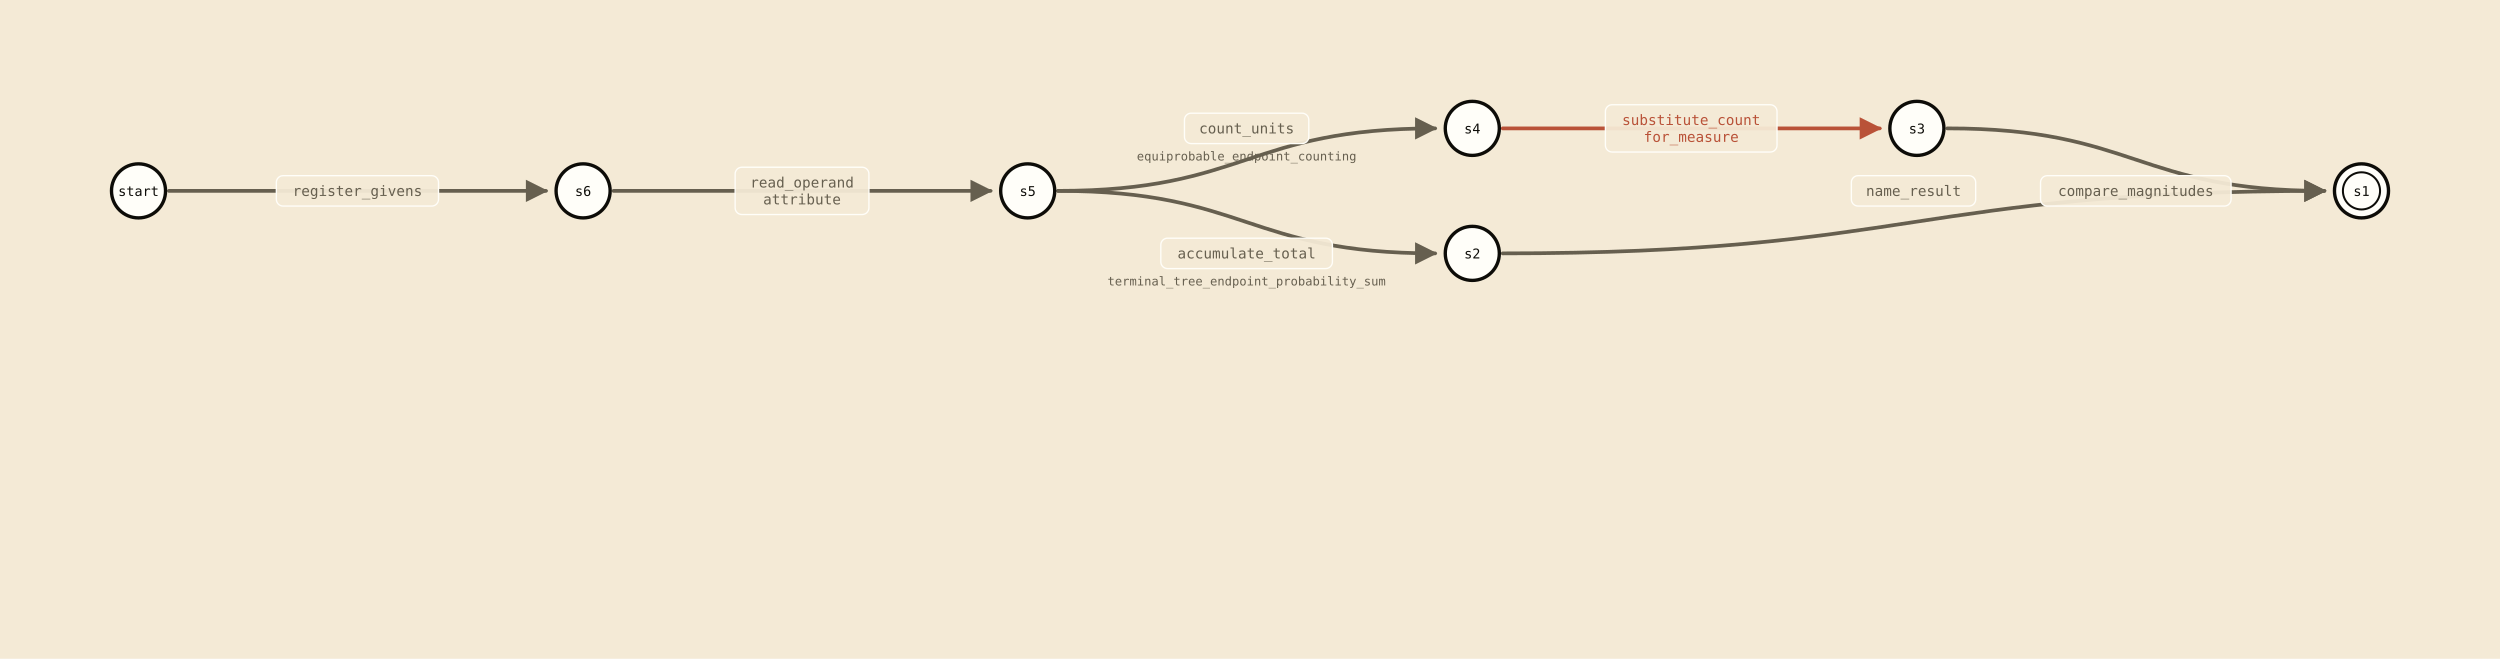
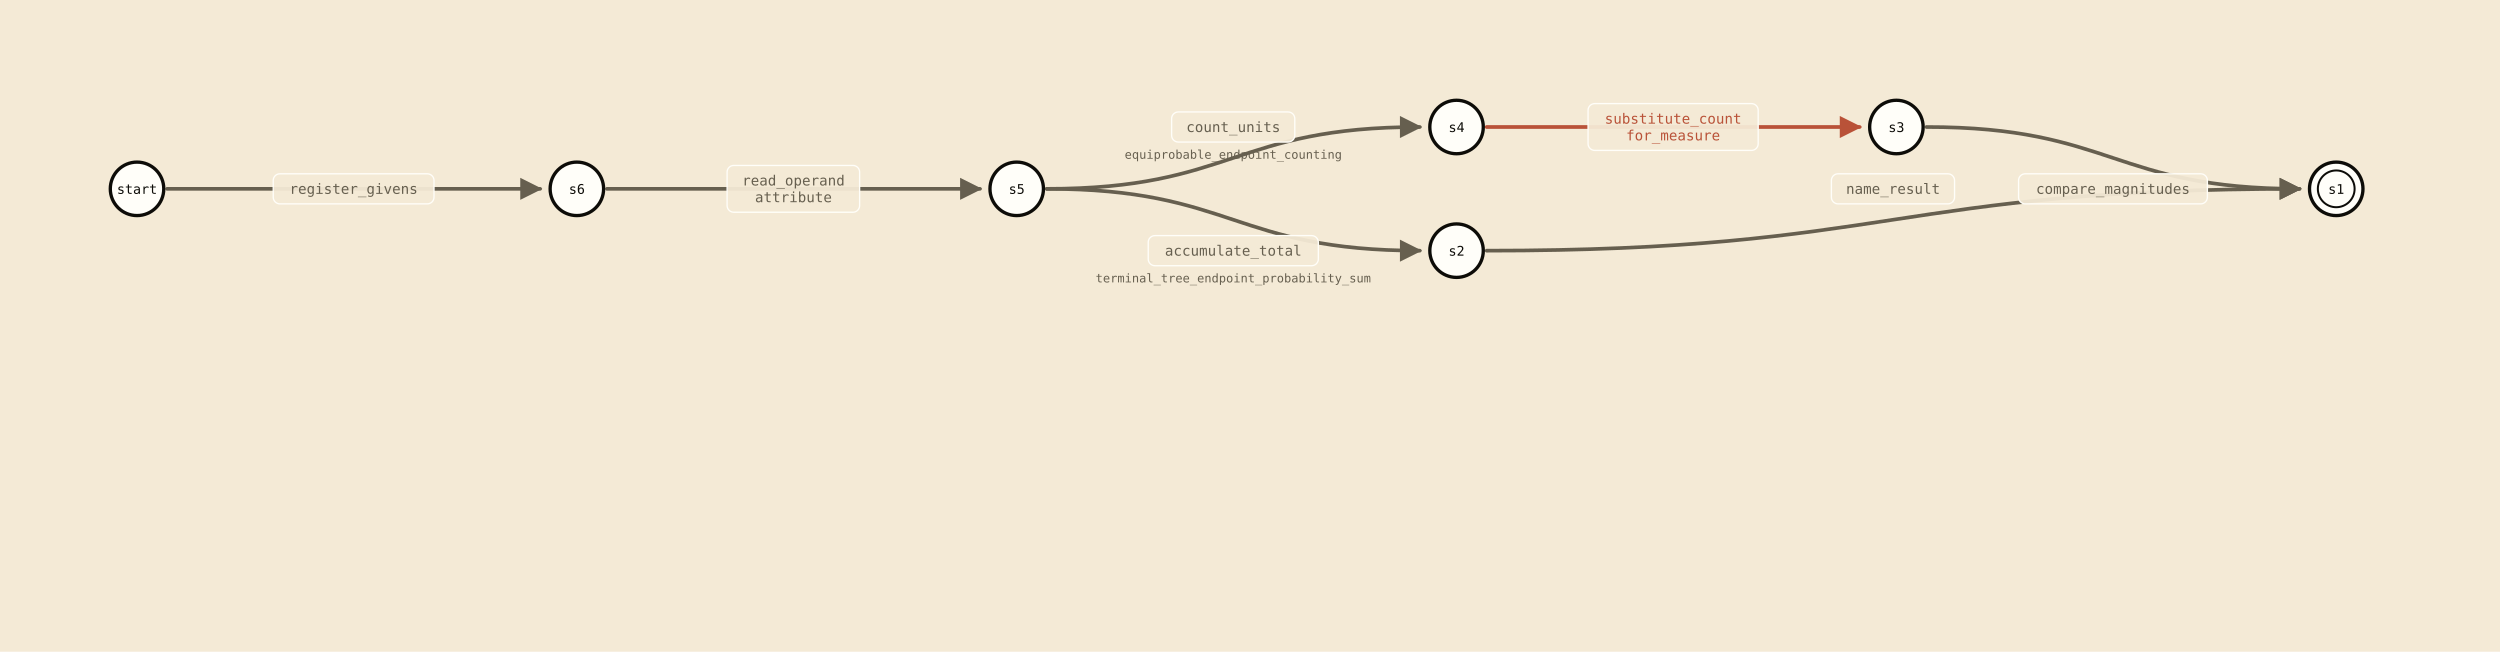
- <svg xmlns="http://www.w3.org/2000/svg" width="1480" height="390" viewBox="0 0 1480 390" role="img" aria-labelledby="title desc">
+ <svg xmlns="http://www.w3.org/2000/svg" width="1496" height="390" viewBox="0 0 1496 390" role="img" aria-labelledby="title desc">
  <rect width="100%" height="100%" fill="#f4ead6" />
  <defs>
    <marker id="composite-conserving" viewBox="0 0 10 10" refX="9" refY="5" markerWidth="6" markerHeight="6" orient="auto">
      <path d="M0 0 L10 5 L0 10 z" fill="#0d0c08" />
    </marker>
    <marker id="composite-deforming" viewBox="0 0 10 10" refX="9" refY="5" markerWidth="6" markerHeight="6" orient="auto">
      <path d="M0 0 L10 5 L0 10 z" fill="#b95238" />
    </marker>
    <marker id="composite-neutral" viewBox="0 0 10 10" refX="9" refY="5" markerWidth="6" markerHeight="6" orient="auto">
      <path d="M0 0 L10 5 L0 10 z" fill="#665f4f" />
    </marker>
  </defs>
  <path d="M 100.0 113.0 C 211.6 113.0, 211.6 113.0, 323.2 113.0" fill="none" stroke="#665f4f" stroke-width="2.2" stroke-linecap="round" marker-end="url(#composite-neutral)" />
-   <rect x="163.6" y="104.0" width="96.0" height="18.0" rx="4" fill="#f4ead6" fill-opacity="0.94" stroke="#fffef9" stroke-width="0.8" />
+   <rect x="163.5" y="104.0" width="96.2" height="18.0" rx="4" fill="#f4ead6" fill-opacity="0.94" stroke="#fffef9" stroke-width="0.8" />
  <text x="211.6" y="116.0" text-anchor="middle" font-family="ui-monospace, Menlo, Consolas, monospace" font-size="8.5" font-weight="normal" fill="#665f4f">register_givens</text>
  <path d="M 889.6 150.0 C 1132.8 150.0, 1132.8 113.0, 1376.0 113.0" fill="none" stroke="#665f4f" stroke-width="2.2" stroke-linecap="round" marker-end="url(#composite-neutral)" />
-   <rect x="1096.0" y="104.0" width="73.6" height="18.0" rx="4" fill="#f4ead6" fill-opacity="0.94" stroke="#fffef9" stroke-width="0.8" />
+   <rect x="1095.9" y="104.0" width="73.7" height="18.0" rx="4" fill="#f4ead6" fill-opacity="0.94" stroke="#fffef9" stroke-width="0.8" />
  <text x="1132.8" y="116.0" text-anchor="middle" font-family="ui-monospace, Menlo, Consolas, monospace" font-size="8.5" font-weight="normal" fill="#665f4f">name_result</text>
  <path d="M 1152.8 76.0 C 1264.4 76.0, 1264.4 113.0, 1376.0 113.0" fill="none" stroke="#665f4f" stroke-width="2.2" stroke-linecap="round" marker-end="url(#composite-neutral)" />
-   <rect x="1208.0" y="104.0" width="112.8" height="18.0" rx="4" fill="#f4ead6" fill-opacity="0.94" stroke="#fffef9" stroke-width="0.8" />
+   <rect x="1207.9" y="104.0" width="113.0" height="18.0" rx="4" fill="#f4ead6" fill-opacity="0.94" stroke="#fffef9" stroke-width="0.8" />
  <text x="1264.4" y="116.0" text-anchor="middle" font-family="ui-monospace, Menlo, Consolas, monospace" font-size="8.5" font-weight="normal" fill="#665f4f">compare_magnitudes</text>
  <path d="M 889.6 76.0 C 1001.2 76.0, 1001.2 76.0, 1112.8 76.0" fill="none" stroke="#b95238" stroke-width="2.2" stroke-linecap="round" marker-end="url(#composite-deforming)" />
-   <rect x="950.4" y="62.0" width="101.6" height="28.0" rx="4" fill="#f4ead6" fill-opacity="0.94" stroke="#fffef9" stroke-width="0.8" />
+   <rect x="950.3" y="62.0" width="101.8" height="28.0" rx="4" fill="#f4ead6" fill-opacity="0.94" stroke="#fffef9" stroke-width="0.8" />
  <text x="1001.2" y="74.0" text-anchor="middle" font-family="ui-monospace, Menlo, Consolas, monospace" font-size="8.5" font-weight="normal" fill="#b95238">substitute_count</text>
  <text x="1001.2" y="84.0" text-anchor="middle" font-family="ui-monospace, Menlo, Consolas, monospace" font-size="8.5" font-weight="normal" fill="#b95238">for_measure</text>
  <path d="M 626.4 113.0 C 738.0 113.0, 738.0 150.0, 849.6 150.0" fill="none" stroke="#665f4f" stroke-width="2.2" stroke-linecap="round" marker-end="url(#composite-neutral)" />
-   <rect x="687.2" y="141.0" width="101.6" height="18.0" rx="4" fill="#f4ead6" fill-opacity="0.94" stroke="#fffef9" stroke-width="0.8" />
+   <rect x="687.1" y="141.0" width="101.8" height="18.0" rx="4" fill="#f4ead6" fill-opacity="0.94" stroke="#fffef9" stroke-width="0.8" />
  <text x="738.0" y="153.0" text-anchor="middle" font-family="ui-monospace, Menlo, Consolas, monospace" font-size="8.5" font-weight="normal" fill="#665f4f">accumulate_total</text>
  <text x="738.0" y="169.0" text-anchor="middle" font-family="ui-monospace, Menlo, Consolas, monospace" font-size="7.2" font-weight="normal" fill="#665f4f">terminal_tree_endpoint_probability_sum</text>
  <path d="M 626.4 113.0 C 738.0 113.0, 738.0 76.0, 849.6 76.0" fill="none" stroke="#665f4f" stroke-width="2.2" stroke-linecap="round" marker-end="url(#composite-neutral)" />
-   <rect x="701.2" y="67.0" width="73.6" height="18.0" rx="4" fill="#f4ead6" fill-opacity="0.94" stroke="#fffef9" stroke-width="0.8" />
+   <rect x="701.1" y="67.0" width="73.7" height="18.0" rx="4" fill="#f4ead6" fill-opacity="0.94" stroke="#fffef9" stroke-width="0.8" />
  <text x="738.0" y="79.0" text-anchor="middle" font-family="ui-monospace, Menlo, Consolas, monospace" font-size="8.5" font-weight="normal" fill="#665f4f">count_units</text>
  <text x="738.0" y="95.0" text-anchor="middle" font-family="ui-monospace, Menlo, Consolas, monospace" font-size="7.2" font-weight="normal" fill="#665f4f">equiprobable_endpoint_counting</text>
  <path d="M 363.2 113.0 C 474.8 113.0, 474.8 113.0, 586.4 113.0" fill="none" stroke="#665f4f" stroke-width="2.2" stroke-linecap="round" marker-end="url(#composite-neutral)" />
-   <rect x="435.2" y="99.0" width="79.2" height="28.0" rx="4" fill="#f4ead6" fill-opacity="0.94" stroke="#fffef9" stroke-width="0.8" />
+   <rect x="435.1" y="99.0" width="79.3" height="28.0" rx="4" fill="#f4ead6" fill-opacity="0.94" stroke="#fffef9" stroke-width="0.8" />
  <text x="474.8" y="111.0" text-anchor="middle" font-family="ui-monospace, Menlo, Consolas, monospace" font-size="8.5" font-weight="normal" fill="#665f4f">read_operand</text>
  <text x="474.8" y="121.0" text-anchor="middle" font-family="ui-monospace, Menlo, Consolas, monospace" font-size="8.5" font-weight="normal" fill="#665f4f">attribute</text>
  <circle cx="82.0" cy="113.0" r="16" fill="#fffef9" stroke="#0d0c08" stroke-width="2" />
  <text x="82.0" y="116.0" text-anchor="middle" font-family="ui-monospace, Menlo, Consolas, monospace" font-size="8.0" font-weight="normal" fill="#0d0c08">start</text>
  <circle cx="1398.0" cy="113.0" r="16" fill="#fffef9" stroke="#0d0c08" stroke-width="2" />
  <circle cx="1398.0" cy="113.0" r="11" fill="none" stroke="#0d0c08" stroke-width="1.2" />
  <text x="1398.0" y="116.0" text-anchor="middle" font-family="ui-monospace, Menlo, Consolas, monospace" font-size="8.0" font-weight="normal" fill="#0d0c08">s1</text>
  <circle cx="871.6" cy="150.0" r="16" fill="#fffef9" stroke="#0d0c08" stroke-width="2" />
  <text x="871.6" y="153.0" text-anchor="middle" font-family="ui-monospace, Menlo, Consolas, monospace" font-size="8.0" font-weight="normal" fill="#0d0c08">s2</text>
  <circle cx="1134.8" cy="76.0" r="16" fill="#fffef9" stroke="#0d0c08" stroke-width="2" />
  <text x="1134.8" y="79.0" text-anchor="middle" font-family="ui-monospace, Menlo, Consolas, monospace" font-size="8.0" font-weight="normal" fill="#0d0c08">s3</text>
  <circle cx="871.6" cy="76.0" r="16" fill="#fffef9" stroke="#0d0c08" stroke-width="2" />
  <text x="871.6" y="79.0" text-anchor="middle" font-family="ui-monospace, Menlo, Consolas, monospace" font-size="8.0" font-weight="normal" fill="#0d0c08">s4</text>
  <circle cx="608.4" cy="113.0" r="16" fill="#fffef9" stroke="#0d0c08" stroke-width="2" />
  <text x="608.4" y="116.0" text-anchor="middle" font-family="ui-monospace, Menlo, Consolas, monospace" font-size="8.0" font-weight="normal" fill="#0d0c08">s5</text>
  <circle cx="345.2" cy="113.0" r="16" fill="#fffef9" stroke="#0d0c08" stroke-width="2" />
  <text x="345.2" y="116.0" text-anchor="middle" font-family="ui-monospace, Menlo, Consolas, monospace" font-size="8.0" font-weight="normal" fill="#0d0c08">s6</text>
</svg>
